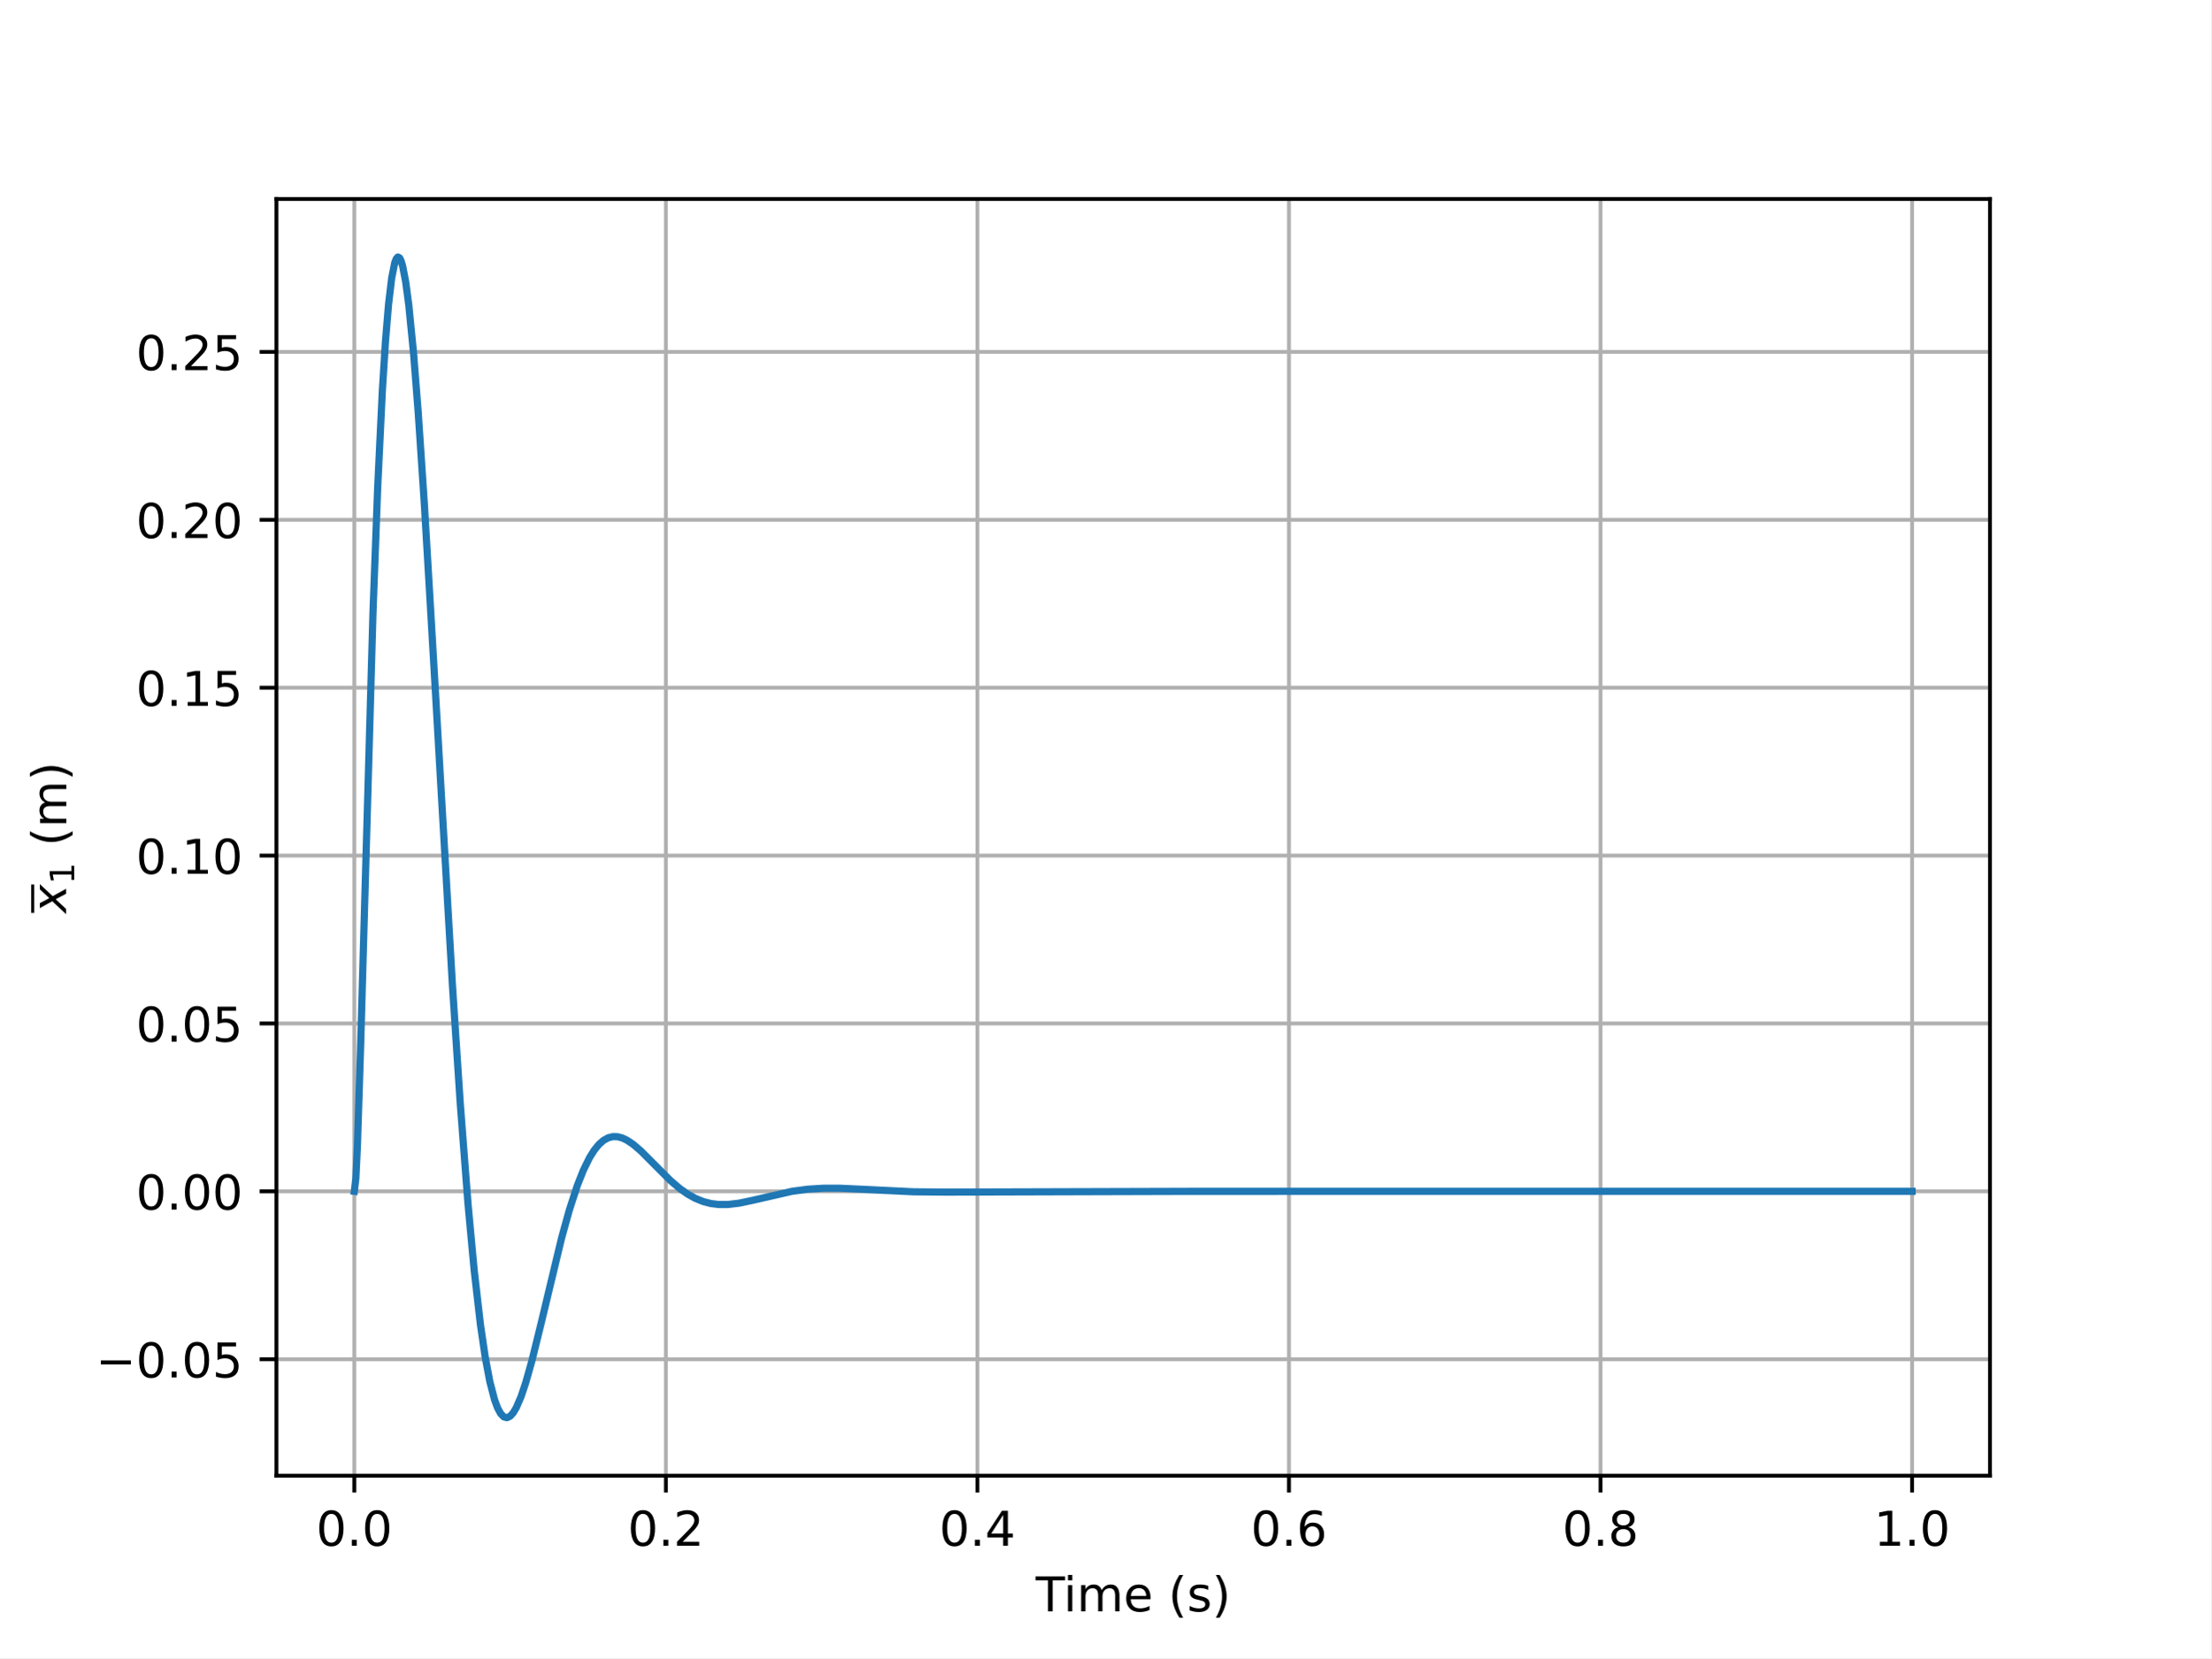
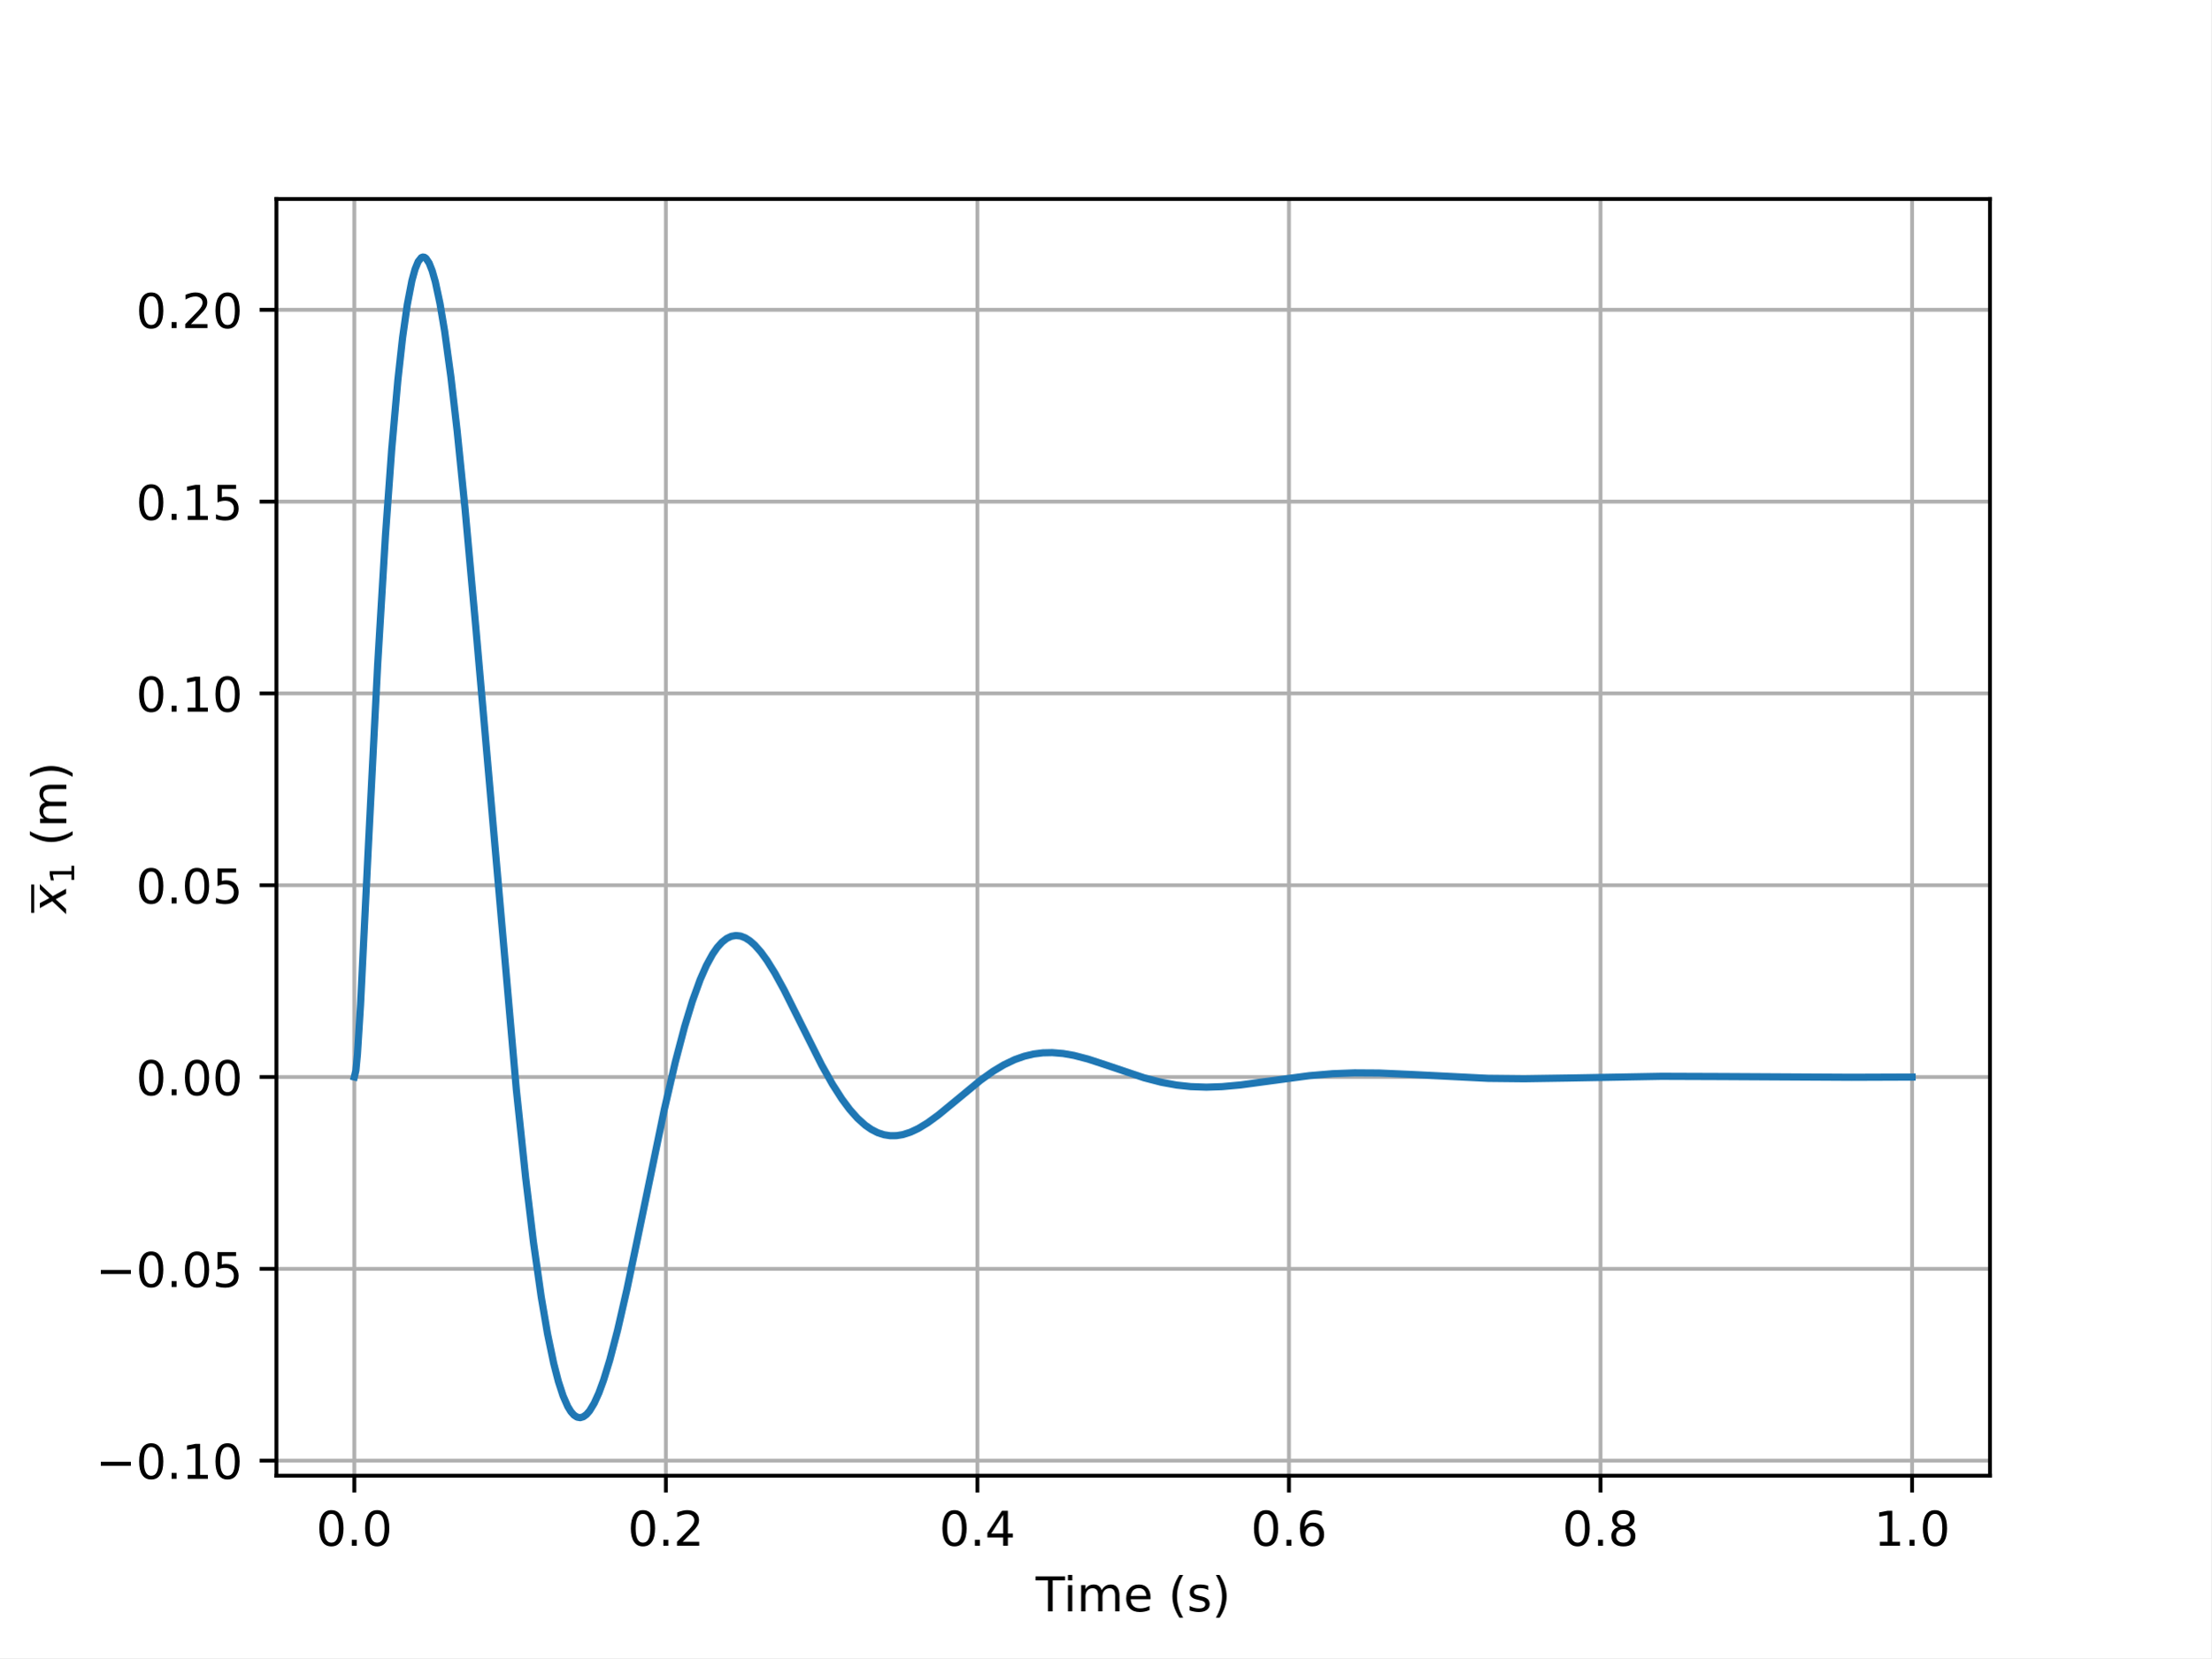
<svg xmlns="http://www.w3.org/2000/svg" xmlns:xlink="http://www.w3.org/1999/xlink" height="345.6pt" version="1.1" viewBox="0 0 460.8 345.6" width="460.8pt">
  <defs>
    <style type="text/css">*{stroke-linecap:butt;stroke-linejoin:round;}</style>
  </defs>
  <g id="figure_1">
    <g id="patch_1">
      <path d="M 0 345.6  L 460.8 345.6  L 460.8 0  L 0 0  z " style="fill:#ffffff;" />
    </g>
    <g id="axes_1">
      <g id="patch_2">
        <path d="M 57.6 307.584  L 414.72 307.584  L 414.72 41.472  L 57.6 41.472  z " style="fill:#ffffff;" />
      </g>
      <g id="matplotlib.axis_1">
        <g id="xtick_1">
          <g id="line2d_1">
-             <path clip-path="url(#p9367043dd0)" d="M 73.833 307.584  L 73.833 41.472  " style="fill:none;stroke:#b0b0b0;stroke-linecap:square;stroke-width:0.8;" />
+             <path clip-path="url(#pefbfe18362)" d="M 73.833 307.584  L 73.833 41.472  " style="fill:none;stroke:#b0b0b0;stroke-linecap:square;stroke-width:0.8;" />
          </g>
          <g id="line2d_2">
            <defs>
-               <path d="M 0 0  L 0 3.5  " id="m0be39c7e6a" style="stroke:#000000;stroke-width:0.8;" />
+               <path d="M 0 0  L 0 3.5  " id="m7de9ddc3f0" style="stroke:#000000;stroke-width:0.8;" />
            </defs>
            <g>
-               <use style="stroke:#000000;stroke-width:0.8;" x="73.833" xlink:href="#m0be39c7e6a" y="307.584" />
+               <use style="stroke:#000000;stroke-width:0.8;" x="73.833" xlink:href="#m7de9ddc3f0" y="307.584" />
            </g>
          </g>
          <g id="text_1">
            <g transform="translate(65.88116 322.1824)scale(0.1 -0.1)">
              <defs>
                <path d="M 31.781 66.406  Q 24.172 66.406 20.328 58.906  Q 16.5 51.422 16.5 36.375  Q 16.5 21.391 20.328 13.891  Q 24.172 6.391 31.781 6.391  Q 39.453 6.391 43.281 13.891  Q 47.125 21.391 47.125 36.375  Q 47.125 51.422 43.281 58.906  Q 39.453 66.406 31.781 66.406  z M 31.781 74.219  Q 44.047 74.219 50.516 64.516  Q 56.984 54.828 56.984 36.375  Q 56.984 17.969 50.516 8.266  Q 44.047 -1.422 31.781 -1.422  Q 19.531 -1.422 13.062 8.266  Q 6.594 17.969 6.594 36.375  Q 6.594 54.828 13.062 64.516  Q 19.531 74.219 31.781 74.219  z " id="DejaVuSans-48" />
                <path d="M 10.688 12.406  L 21 12.406  L 21 0  L 10.688 0  z " id="DejaVuSans-46" />
              </defs>
              <use xlink:href="#DejaVuSans-48" />
              <use x="63.623" xlink:href="#DejaVuSans-46" />
              <use x="95.41" xlink:href="#DejaVuSans-48" />
            </g>
          </g>
        </g>
        <g id="xtick_2">
          <g id="line2d_3">
-             <path clip-path="url(#p9367043dd0)" d="M 138.764 307.584  L 138.764 41.472  " style="fill:none;stroke:#b0b0b0;stroke-linecap:square;stroke-width:0.8;" />
+             <path clip-path="url(#pefbfe18362)" d="M 138.764 307.584  L 138.764 41.472  " style="fill:none;stroke:#b0b0b0;stroke-linecap:square;stroke-width:0.8;" />
          </g>
          <g id="line2d_4">
            <g>
-               <use style="stroke:#000000;stroke-width:0.8;" x="138.764" xlink:href="#m0be39c7e6a" y="307.584" />
+               <use style="stroke:#000000;stroke-width:0.8;" x="138.764" xlink:href="#m7de9ddc3f0" y="307.584" />
            </g>
          </g>
          <g id="text_2">
            <g transform="translate(130.8121 322.1824)scale(0.1 -0.1)">
              <defs>
                <path d="M 19.188 8.297  L 53.609 8.297  L 53.609 0  L 7.328 0  L 7.328 8.297  Q 12.938 14.109 22.625 23.891  Q 32.328 33.688 34.812 36.531  Q 39.547 41.844 41.422 45.531  Q 43.312 49.219 43.312 52.781  Q 43.312 58.594 39.234 62.25  Q 35.156 65.922 28.609 65.922  Q 23.969 65.922 18.812 64.312  Q 13.672 62.703 7.812 59.422  L 7.812 69.391  Q 13.766 71.781 18.938 73  Q 24.125 74.219 28.422 74.219  Q 39.75 74.219 46.484 68.547  Q 53.219 62.891 53.219 53.422  Q 53.219 48.922 51.531 44.891  Q 49.859 40.875 45.406 35.406  Q 44.188 33.984 37.641 27.219  Q 31.109 20.453 19.188 8.297  z " id="DejaVuSans-50" />
              </defs>
              <use xlink:href="#DejaVuSans-48" />
              <use x="63.623" xlink:href="#DejaVuSans-46" />
              <use x="95.41" xlink:href="#DejaVuSans-50" />
            </g>
          </g>
        </g>
        <g id="xtick_3">
          <g id="line2d_5">
-             <path clip-path="url(#p9367043dd0)" d="M 203.695 307.584  L 203.695 41.472  " style="fill:none;stroke:#b0b0b0;stroke-linecap:square;stroke-width:0.8;" />
+             <path clip-path="url(#pefbfe18362)" d="M 203.695 307.584  L 203.695 41.472  " style="fill:none;stroke:#b0b0b0;stroke-linecap:square;stroke-width:0.8;" />
          </g>
          <g id="line2d_6">
            <g>
-               <use style="stroke:#000000;stroke-width:0.8;" x="203.695" xlink:href="#m0be39c7e6a" y="307.584" />
+               <use style="stroke:#000000;stroke-width:0.8;" x="203.695" xlink:href="#m7de9ddc3f0" y="307.584" />
            </g>
          </g>
          <g id="text_3">
            <g transform="translate(195.743 322.1824)scale(0.1 -0.1)">
              <defs>
                <path d="M 37.797 64.312  L 12.891 25.391  L 37.797 25.391  z M 35.203 72.906  L 47.609 72.906  L 47.609 25.391  L 58.016 25.391  L 58.016 17.188  L 47.609 17.188  L 47.609 0  L 37.797 0  L 37.797 17.188  L 4.891 17.188  L 4.891 26.703  z " id="DejaVuSans-52" />
              </defs>
              <use xlink:href="#DejaVuSans-48" />
              <use x="63.623" xlink:href="#DejaVuSans-46" />
              <use x="95.41" xlink:href="#DejaVuSans-52" />
            </g>
          </g>
        </g>
        <g id="xtick_4">
          <g id="line2d_7">
-             <path clip-path="url(#p9367043dd0)" d="M 268.625 307.584  L 268.625 41.472  " style="fill:none;stroke:#b0b0b0;stroke-linecap:square;stroke-width:0.8;" />
+             <path clip-path="url(#pefbfe18362)" d="M 268.625 307.584  L 268.625 41.472  " style="fill:none;stroke:#b0b0b0;stroke-linecap:square;stroke-width:0.8;" />
          </g>
          <g id="line2d_8">
            <g>
-               <use style="stroke:#000000;stroke-width:0.8;" x="268.625" xlink:href="#m0be39c7e6a" y="307.584" />
+               <use style="stroke:#000000;stroke-width:0.8;" x="268.625" xlink:href="#m7de9ddc3f0" y="307.584" />
            </g>
          </g>
          <g id="text_4">
            <g transform="translate(260.6739 322.1824)scale(0.1 -0.1)">
              <defs>
                <path d="M 33.016 40.375  Q 26.375 40.375 22.484 35.828  Q 18.609 31.297 18.609 23.391  Q 18.609 15.531 22.484 10.953  Q 26.375 6.391 33.016 6.391  Q 39.656 6.391 43.531 10.953  Q 47.406 15.531 47.406 23.391  Q 47.406 31.297 43.531 35.828  Q 39.656 40.375 33.016 40.375  z M 52.594 71.297  L 52.594 62.312  Q 48.875 64.062 45.094 64.984  Q 41.312 65.922 37.594 65.922  Q 27.828 65.922 22.672 59.328  Q 17.531 52.734 16.797 39.406  Q 19.672 43.656 24.016 45.922  Q 28.375 48.188 33.594 48.188  Q 44.578 48.188 50.953 41.516  Q 57.328 34.859 57.328 23.391  Q 57.328 12.156 50.688 5.359  Q 44.047 -1.422 33.016 -1.422  Q 20.359 -1.422 13.672 8.266  Q 6.984 17.969 6.984 36.375  Q 6.984 53.656 15.188 63.938  Q 23.391 74.219 37.203 74.219  Q 40.922 74.219 44.703 73.484  Q 48.484 72.75 52.594 71.297  z " id="DejaVuSans-54" />
              </defs>
              <use xlink:href="#DejaVuSans-48" />
              <use x="63.623" xlink:href="#DejaVuSans-46" />
              <use x="95.41" xlink:href="#DejaVuSans-54" />
            </g>
          </g>
        </g>
        <g id="xtick_5">
          <g id="line2d_9">
-             <path clip-path="url(#p9367043dd0)" d="M 333.556 307.584  L 333.556 41.472  " style="fill:none;stroke:#b0b0b0;stroke-linecap:square;stroke-width:0.8;" />
+             <path clip-path="url(#pefbfe18362)" d="M 333.556 307.584  L 333.556 41.472  " style="fill:none;stroke:#b0b0b0;stroke-linecap:square;stroke-width:0.8;" />
          </g>
          <g id="line2d_10">
            <g>
-               <use style="stroke:#000000;stroke-width:0.8;" x="333.556" xlink:href="#m0be39c7e6a" y="307.584" />
+               <use style="stroke:#000000;stroke-width:0.8;" x="333.556" xlink:href="#m7de9ddc3f0" y="307.584" />
            </g>
          </g>
          <g id="text_5">
            <g transform="translate(325.6048 322.1824)scale(0.1 -0.1)">
              <defs>
                <path d="M 31.781 34.625  Q 24.75 34.625 20.719 30.859  Q 16.703 27.094 16.703 20.516  Q 16.703 13.922 20.719 10.156  Q 24.75 6.391 31.781 6.391  Q 38.812 6.391 42.859 10.172  Q 46.922 13.969 46.922 20.516  Q 46.922 27.094 42.891 30.859  Q 38.875 34.625 31.781 34.625  z M 21.922 38.812  Q 15.578 40.375 12.031 44.719  Q 8.5 49.078 8.5 55.328  Q 8.5 64.062 14.719 69.141  Q 20.953 74.219 31.781 74.219  Q 42.672 74.219 48.875 69.141  Q 55.078 64.062 55.078 55.328  Q 55.078 49.078 51.531 44.719  Q 48 40.375 41.703 38.812  Q 48.828 37.156 52.797 32.312  Q 56.781 27.484 56.781 20.516  Q 56.781 9.906 50.312 4.234  Q 43.844 -1.422 31.781 -1.422  Q 19.734 -1.422 13.25 4.234  Q 6.781 9.906 6.781 20.516  Q 6.781 27.484 10.781 32.312  Q 14.797 37.156 21.922 38.812  z M 18.312 54.391  Q 18.312 48.734 21.844 45.562  Q 25.391 42.391 31.781 42.391  Q 38.141 42.391 41.719 45.562  Q 45.312 48.734 45.312 54.391  Q 45.312 60.062 41.719 63.234  Q 38.141 66.406 31.781 66.406  Q 25.391 66.406 21.844 63.234  Q 18.312 60.062 18.312 54.391  z " id="DejaVuSans-56" />
              </defs>
              <use xlink:href="#DejaVuSans-48" />
              <use x="63.623" xlink:href="#DejaVuSans-46" />
              <use x="95.41" xlink:href="#DejaVuSans-56" />
            </g>
          </g>
        </g>
        <g id="xtick_6">
          <g id="line2d_11">
-             <path clip-path="url(#p9367043dd0)" d="M 398.487 307.584  L 398.487 41.472  " style="fill:none;stroke:#b0b0b0;stroke-linecap:square;stroke-width:0.8;" />
+             <path clip-path="url(#pefbfe18362)" d="M 398.487 307.584  L 398.487 41.472  " style="fill:none;stroke:#b0b0b0;stroke-linecap:square;stroke-width:0.8;" />
          </g>
          <g id="line2d_12">
            <g>
-               <use style="stroke:#000000;stroke-width:0.8;" x="398.487" xlink:href="#m0be39c7e6a" y="307.584" />
+               <use style="stroke:#000000;stroke-width:0.8;" x="398.487" xlink:href="#m7de9ddc3f0" y="307.584" />
            </g>
          </g>
          <g id="text_6">
            <g transform="translate(390.5357 322.1824)scale(0.1 -0.1)">
              <defs>
                <path d="M 12.406 8.297  L 28.516 8.297  L 28.516 63.922  L 10.984 60.406  L 10.984 69.391  L 28.422 72.906  L 38.281 72.906  L 38.281 8.297  L 54.391 8.297  L 54.391 0  L 12.406 0  z " id="DejaVuSans-49" />
              </defs>
              <use xlink:href="#DejaVuSans-49" />
              <use x="63.623" xlink:href="#DejaVuSans-46" />
              <use x="95.41" xlink:href="#DejaVuSans-48" />
            </g>
          </g>
        </g>
        <g id="text_7">
          <g transform="translate(215.8311 335.8606)scale(0.1 -0.1)">
            <defs>
              <path d="M -0.297 72.906  L 61.375 72.906  L 61.375 64.594  L 35.5 64.594  L 35.5 0  L 25.594 0  L 25.594 64.594  L -0.297 64.594  z " id="DejaVuSans-84" />
              <path d="M 9.422 54.688  L 18.406 54.688  L 18.406 0  L 9.422 0  z M 9.422 75.984  L 18.406 75.984  L 18.406 64.594  L 9.422 64.594  z " id="DejaVuSans-105" />
              <path d="M 52 44.188  Q 55.375 50.25 60.062 53.125  Q 64.75 56 71.094 56  Q 79.641 56 84.281 50.016  Q 88.922 44.047 88.922 33.016  L 88.922 0  L 79.891 0  L 79.891 32.719  Q 79.891 40.578 77.094 44.375  Q 74.312 48.188 68.609 48.188  Q 61.625 48.188 57.562 43.547  Q 53.516 38.922 53.516 30.906  L 53.516 0  L 44.484 0  L 44.484 32.719  Q 44.484 40.625 41.703 44.406  Q 38.922 48.188 33.109 48.188  Q 26.219 48.188 22.156 43.531  Q 18.109 38.875 18.109 30.906  L 18.109 0  L 9.078 0  L 9.078 54.688  L 18.109 54.688  L 18.109 46.188  Q 21.188 51.219 25.484 53.609  Q 29.781 56 35.688 56  Q 41.656 56 45.828 52.969  Q 50 49.953 52 44.188  z " id="DejaVuSans-109" />
              <path d="M 56.203 29.594  L 56.203 25.203  L 14.891 25.203  Q 15.484 15.922 20.484 11.062  Q 25.484 6.203 34.422 6.203  Q 39.594 6.203 44.453 7.469  Q 49.312 8.734 54.109 11.281  L 54.109 2.781  Q 49.266 0.734 44.188 -0.344  Q 39.109 -1.422 33.891 -1.422  Q 20.797 -1.422 13.156 6.188  Q 5.516 13.812 5.516 26.812  Q 5.516 40.234 12.766 48.109  Q 20.016 56 32.328 56  Q 43.359 56 49.781 48.891  Q 56.203 41.797 56.203 29.594  z M 47.219 32.234  Q 47.125 39.594 43.094 43.984  Q 39.062 48.391 32.422 48.391  Q 24.906 48.391 20.391 44.141  Q 15.875 39.891 15.188 32.172  z " id="DejaVuSans-101" />
              <path id="DejaVuSans-32" />
              <path d="M 31 75.875  Q 24.469 64.656 21.281 53.656  Q 18.109 42.672 18.109 31.391  Q 18.109 20.125 21.312 9.062  Q 24.516 -2 31 -13.188  L 23.188 -13.188  Q 15.875 -1.703 12.234 9.375  Q 8.594 20.453 8.594 31.391  Q 8.594 42.281 12.203 53.312  Q 15.828 64.359 23.188 75.875  z " id="DejaVuSans-40" />
              <path d="M 44.281 53.078  L 44.281 44.578  Q 40.484 46.531 36.375 47.5  Q 32.281 48.484 27.875 48.484  Q 21.188 48.484 17.844 46.438  Q 14.5 44.391 14.5 40.281  Q 14.5 37.156 16.891 35.375  Q 19.281 33.594 26.516 31.984  L 29.594 31.297  Q 39.156 29.25 43.188 25.516  Q 47.219 21.781 47.219 15.094  Q 47.219 7.469 41.188 3.016  Q 35.156 -1.422 24.609 -1.422  Q 20.219 -1.422 15.453 -0.562  Q 10.688 0.297 5.422 2  L 5.422 11.281  Q 10.406 8.688 15.234 7.391  Q 20.062 6.109 24.812 6.109  Q 31.156 6.109 34.562 8.281  Q 37.984 10.453 37.984 14.406  Q 37.984 18.062 35.516 20.016  Q 33.062 21.969 24.703 23.781  L 21.578 24.516  Q 13.234 26.266 9.516 29.906  Q 5.812 33.547 5.812 39.891  Q 5.812 47.609 11.281 51.797  Q 16.75 56 26.812 56  Q 31.781 56 36.172 55.266  Q 40.578 54.547 44.281 53.078  z " id="DejaVuSans-115" />
              <path d="M 8.016 75.875  L 15.828 75.875  Q 23.141 64.359 26.781 53.312  Q 30.422 42.281 30.422 31.391  Q 30.422 20.453 26.781 9.375  Q 23.141 -1.703 15.828 -13.188  L 8.016 -13.188  Q 14.5 -2 17.703 9.062  Q 20.906 20.125 20.906 31.391  Q 20.906 42.672 17.703 53.656  Q 14.5 64.656 8.016 75.875  z " id="DejaVuSans-41" />
            </defs>
            <use xlink:href="#DejaVuSans-84" />
            <use x="57.959" xlink:href="#DejaVuSans-105" />
            <use x="85.742" xlink:href="#DejaVuSans-109" />
            <use x="183.154" xlink:href="#DejaVuSans-101" />
            <use x="244.678" xlink:href="#DejaVuSans-32" />
            <use x="276.465" xlink:href="#DejaVuSans-40" />
            <use x="315.479" xlink:href="#DejaVuSans-115" />
            <use x="367.578" xlink:href="#DejaVuSans-41" />
          </g>
        </g>
      </g>
      <g id="matplotlib.axis_2">
        <g id="ytick_1">
          <g id="line2d_13">
-             <path clip-path="url(#p9367043dd0)" d="M 57.6 283.311  L 414.72 283.311  " style="fill:none;stroke:#b0b0b0;stroke-linecap:square;stroke-width:0.8;" />
+             <path clip-path="url(#pefbfe18362)" d="M 57.6 304.442  L 414.72 304.442  " style="fill:none;stroke:#b0b0b0;stroke-linecap:square;stroke-width:0.8;" />
          </g>
          <g id="line2d_14">
            <defs>
-               <path d="M 0 0  L -3.5 0  " id="mc35e5daa27" style="stroke:#000000;stroke-width:0.8;" />
+               <path d="M 0 0  L -3.5 0  " id="mddc8768444" style="stroke:#000000;stroke-width:0.8;" />
            </defs>
            <g>
-               <use style="stroke:#000000;stroke-width:0.8;" x="57.6" xlink:href="#mc35e5daa27" y="283.311" />
+               <use style="stroke:#000000;stroke-width:0.8;" x="57.6" xlink:href="#mddc8768444" y="304.442" />
            </g>
          </g>
          <g id="text_8">
-             <g transform="translate(19.95469 287.1102)scale(0.1 -0.1)">
+             <g transform="translate(19.95469 308.2411)scale(0.1 -0.1)">
              <defs>
                <path d="M 10.594 35.5  L 73.188 35.5  L 73.188 27.203  L 10.594 27.203  z " id="DejaVuSans-8722" />
+               </defs>
+               <use xlink:href="#DejaVuSans-8722" />
+               <use x="83.789" xlink:href="#DejaVuSans-48" />
+               <use x="147.412" xlink:href="#DejaVuSans-46" />
+               <use x="179.199" xlink:href="#DejaVuSans-49" />
+               <use x="242.822" xlink:href="#DejaVuSans-48" />
+             </g>
+           </g>
+         </g>
+         <g id="ytick_2">
+           <g id="line2d_15">
+             <path clip-path="url(#pefbfe18362)" d="M 57.6 264.464  L 414.72 264.464  " style="fill:none;stroke:#b0b0b0;stroke-linecap:square;stroke-width:0.8;" />
+           </g>
+           <g id="line2d_16">
+             <g>
+               <use style="stroke:#000000;stroke-width:0.8;" x="57.6" xlink:href="#mddc8768444" y="264.464" />
+             </g>
+           </g>
+           <g id="text_9">
+             <g transform="translate(19.95469 268.2629)scale(0.1 -0.1)">
+               <defs>
                <path d="M 10.797 72.906  L 49.516 72.906  L 49.516 64.594  L 19.828 64.594  L 19.828 46.734  Q 21.969 47.469 24.109 47.828  Q 26.266 48.188 28.422 48.188  Q 40.625 48.188 47.75 41.5  Q 54.891 34.812 54.891 23.391  Q 54.891 11.625 47.562 5.094  Q 40.234 -1.422 26.906 -1.422  Q 22.312 -1.422 17.547 -0.641  Q 12.797 0.141 7.719 1.703  L 7.719 11.625  Q 12.109 9.234 16.797 8.062  Q 21.484 6.891 26.703 6.891  Q 35.156 6.891 40.078 11.328  Q 45.016 15.766 45.016 23.391  Q 45.016 31 40.078 35.438  Q 35.156 39.891 26.703 39.891  Q 22.75 39.891 18.812 39.016  Q 14.891 38.141 10.797 36.281  z " id="DejaVuSans-53" />
              </defs>
              <use xlink:href="#DejaVuSans-8722" />
              <use x="83.789" xlink:href="#DejaVuSans-48" />
              <use x="147.412" xlink:href="#DejaVuSans-46" />
              <use x="179.199" xlink:href="#DejaVuSans-48" />
              <use x="242.822" xlink:href="#DejaVuSans-53" />
            </g>
          </g>
        </g>
-         <g id="ytick_2">
-           <g id="line2d_15">
-             <path clip-path="url(#p9367043dd0)" d="M 57.6 248.316  L 414.72 248.316  " style="fill:none;stroke:#b0b0b0;stroke-linecap:square;stroke-width:0.8;" />
-           </g>
-           <g id="line2d_16">
-             <g>
-               <use style="stroke:#000000;stroke-width:0.8;" x="57.6" xlink:href="#mc35e5daa27" y="248.316" />
-             </g>
-           </g>
-           <g id="text_9">
-             <g transform="translate(28.33438 252.1151)scale(0.1 -0.1)">
+         <g id="ytick_3">
+           <g id="line2d_17">
+             <path clip-path="url(#pefbfe18362)" d="M 57.6 224.485  L 414.72 224.485  " style="fill:none;stroke:#b0b0b0;stroke-linecap:square;stroke-width:0.8;" />
+           </g>
+           <g id="line2d_18">
+             <g>
+               <use style="stroke:#000000;stroke-width:0.8;" x="57.6" xlink:href="#mddc8768444" y="224.485" />
+             </g>
+           </g>
+           <g id="text_10">
+             <g transform="translate(28.33438 228.2847)scale(0.1 -0.1)">
              <use xlink:href="#DejaVuSans-48" />
              <use x="63.623" xlink:href="#DejaVuSans-46" />
              <use x="95.41" xlink:href="#DejaVuSans-48" />
              <use x="159.033" xlink:href="#DejaVuSans-48" />
            </g>
          </g>
        </g>
-         <g id="ytick_3">
-           <g id="line2d_17">
-             <path clip-path="url(#p9367043dd0)" d="M 57.6 213.321  L 414.72 213.321  " style="fill:none;stroke:#b0b0b0;stroke-linecap:square;stroke-width:0.8;" />
-           </g>
-           <g id="line2d_18">
-             <g>
-               <use style="stroke:#000000;stroke-width:0.8;" x="57.6" xlink:href="#mc35e5daa27" y="213.321" />
-             </g>
-           </g>
-           <g id="text_10">
-             <g transform="translate(28.33438 217.12)scale(0.1 -0.1)">
+         <g id="ytick_4">
+           <g id="line2d_19">
+             <path clip-path="url(#pefbfe18362)" d="M 57.6 184.507  L 414.72 184.507  " style="fill:none;stroke:#b0b0b0;stroke-linecap:square;stroke-width:0.8;" />
+           </g>
+           <g id="line2d_20">
+             <g>
+               <use style="stroke:#000000;stroke-width:0.8;" x="57.6" xlink:href="#mddc8768444" y="184.507" />
+             </g>
+           </g>
+           <g id="text_11">
+             <g transform="translate(28.33438 188.3065)scale(0.1 -0.1)">
              <use xlink:href="#DejaVuSans-48" />
              <use x="63.623" xlink:href="#DejaVuSans-46" />
              <use x="95.41" xlink:href="#DejaVuSans-48" />
              <use x="159.033" xlink:href="#DejaVuSans-53" />
            </g>
          </g>
        </g>
-         <g id="ytick_4">
-           <g id="line2d_19">
-             <path clip-path="url(#p9367043dd0)" d="M 57.6 178.326  L 414.72 178.326  " style="fill:none;stroke:#b0b0b0;stroke-linecap:square;stroke-width:0.8;" />
-           </g>
-           <g id="line2d_20">
-             <g>
-               <use style="stroke:#000000;stroke-width:0.8;" x="57.6" xlink:href="#mc35e5daa27" y="178.326" />
-             </g>
-           </g>
-           <g id="text_11">
-             <g transform="translate(28.33438 182.1249)scale(0.1 -0.1)">
+         <g id="ytick_5">
+           <g id="line2d_21">
+             <path clip-path="url(#pefbfe18362)" d="M 57.6 144.529  L 414.72 144.529  " style="fill:none;stroke:#b0b0b0;stroke-linecap:square;stroke-width:0.8;" />
+           </g>
+           <g id="line2d_22">
+             <g>
+               <use style="stroke:#000000;stroke-width:0.8;" x="57.6" xlink:href="#mddc8768444" y="144.529" />
+             </g>
+           </g>
+           <g id="text_12">
+             <g transform="translate(28.33438 148.3283)scale(0.1 -0.1)">
              <use xlink:href="#DejaVuSans-48" />
              <use x="63.623" xlink:href="#DejaVuSans-46" />
              <use x="95.41" xlink:href="#DejaVuSans-49" />
              <use x="159.033" xlink:href="#DejaVuSans-48" />
            </g>
          </g>
        </g>
-         <g id="ytick_5">
-           <g id="line2d_21">
-             <path clip-path="url(#p9367043dd0)" d="M 57.6 143.331  L 414.72 143.331  " style="fill:none;stroke:#b0b0b0;stroke-linecap:square;stroke-width:0.8;" />
-           </g>
-           <g id="line2d_22">
-             <g>
-               <use style="stroke:#000000;stroke-width:0.8;" x="57.6" xlink:href="#mc35e5daa27" y="143.331" />
-             </g>
-           </g>
-           <g id="text_12">
-             <g transform="translate(28.33438 147.1298)scale(0.1 -0.1)">
+         <g id="ytick_6">
+           <g id="line2d_23">
+             <path clip-path="url(#pefbfe18362)" d="M 57.6 104.551  L 414.72 104.551  " style="fill:none;stroke:#b0b0b0;stroke-linecap:square;stroke-width:0.8;" />
+           </g>
+           <g id="line2d_24">
+             <g>
+               <use style="stroke:#000000;stroke-width:0.8;" x="57.6" xlink:href="#mddc8768444" y="104.551" />
+             </g>
+           </g>
+           <g id="text_13">
+             <g transform="translate(28.33438 108.3501)scale(0.1 -0.1)">
              <use xlink:href="#DejaVuSans-48" />
              <use x="63.623" xlink:href="#DejaVuSans-46" />
              <use x="95.41" xlink:href="#DejaVuSans-49" />
              <use x="159.033" xlink:href="#DejaVuSans-53" />
            </g>
          </g>
        </g>
-         <g id="ytick_6">
-           <g id="line2d_23">
-             <path clip-path="url(#p9367043dd0)" d="M 57.6 108.335  L 414.72 108.335  " style="fill:none;stroke:#b0b0b0;stroke-linecap:square;stroke-width:0.8;" />
-           </g>
-           <g id="line2d_24">
-             <g>
-               <use style="stroke:#000000;stroke-width:0.8;" x="57.6" xlink:href="#mc35e5daa27" y="108.335" />
-             </g>
-           </g>
-           <g id="text_13">
-             <g transform="translate(28.33438 112.1346)scale(0.1 -0.1)">
+         <g id="ytick_7">
+           <g id="line2d_25">
+             <path clip-path="url(#pefbfe18362)" d="M 57.6 64.573  L 414.72 64.573  " style="fill:none;stroke:#b0b0b0;stroke-linecap:square;stroke-width:0.8;" />
+           </g>
+           <g id="line2d_26">
+             <g>
+               <use style="stroke:#000000;stroke-width:0.8;" x="57.6" xlink:href="#mddc8768444" y="64.573" />
+             </g>
+           </g>
+           <g id="text_14">
+             <g transform="translate(28.33438 68.3719)scale(0.1 -0.1)">
              <use xlink:href="#DejaVuSans-48" />
              <use x="63.623" xlink:href="#DejaVuSans-46" />
              <use x="95.41" xlink:href="#DejaVuSans-50" />
              <use x="159.033" xlink:href="#DejaVuSans-48" />
-             </g>
-           </g>
-         </g>
-         <g id="ytick_7">
-           <g id="line2d_25">
-             <path clip-path="url(#p9367043dd0)" d="M 57.6 73.34  L 414.72 73.34  " style="fill:none;stroke:#b0b0b0;stroke-linecap:square;stroke-width:0.8;" />
-           </g>
-           <g id="line2d_26">
-             <g>
-               <use style="stroke:#000000;stroke-width:0.8;" x="57.6" xlink:href="#mc35e5daa27" y="73.34" />
-             </g>
-           </g>
-           <g id="text_14">
-             <g transform="translate(28.33438 77.13953)scale(0.1 -0.1)">
-               <use xlink:href="#DejaVuSans-48" />
-               <use x="63.623" xlink:href="#DejaVuSans-46" />
-               <use x="95.41" xlink:href="#DejaVuSans-50" />
-               <use x="159.033" xlink:href="#DejaVuSans-53" />
            </g>
          </g>
        </g>
        <g id="text_15">
          <g transform="translate(13.875 190.278)rotate(-90)scale(0.1 -0.1)">
            <defs>
              <path d="M 60.016 54.688  L 34.906 27.875  L 50.297 0  L 39.984 0  L 28.422 21.688  L 8.297 0  L -2.594 0  L 24.312 28.812  L 10.016 54.688  L 20.312 54.688  L 30.812 34.906  L 49.125 54.688  z " id="DejaVuSans-Oblique-120" />
            </defs>
            <use transform="translate(0 1.0625)" xlink:href="#DejaVuSans-Oblique-120" />
            <use transform="translate(60.13672 -15.84375)scale(0.7)" xlink:href="#DejaVuSans-49" />
            <use transform="translate(107.4072 0.5625)" xlink:href="#DejaVuSans-32" />
            <use transform="translate(139.1943 0.5625)" xlink:href="#DejaVuSans-40" />
            <use transform="translate(178.208 0.5625)" xlink:href="#DejaVuSans-109" />
            <use transform="translate(275.6201 0.5625)" xlink:href="#DejaVuSans-41" />
            <path d="M 0 67.5  L 0 73.75  L 59.18 73.75  L 59.18 67.5  L 0 67.5  z " />
          </g>
        </g>
      </g>
      <g id="line2d_27">
-         <path clip-path="url(#p9367043dd0)" d="M 73.833 248.316  L 74.157 245.622  L 74.482 238.852  L 75.131 218.603  L 77.729 127.633  L 78.703 101.608  L 79.677 81.43  L 80.326 71.177  L 80.975 63.384  L 81.624 57.94  L 82.274 54.715  L 82.598 53.891  L 82.923 53.568  L 83.248 53.726  L 83.572 54.347  L 83.897 55.409  L 84.546 58.78  L 85.196 63.674  L 86.17 73.51  L 87.144 85.845  L 88.442 105.243  L 90.39 138.211  L 94.286 205.423  L 95.909 229.955  L 97.533 250.978  L 98.831 264.911  L 100.13 276.147  L 101.104 282.8  L 102.078 287.97  L 103.052 291.72  L 103.701 293.474  L 104.35 294.664  L 105 295.323  L 105.649 295.488  L 106.298 295.195  L 106.947 294.482  L 107.597 293.39  L 108.571 291.128  L 109.545 288.237  L 110.843 283.631  L 112.791 275.716  L 117.012 258.113  L 118.635 252.243  L 120.258 247.239  L 121.557 243.94  L 122.856 241.296  L 123.83 239.742  L 124.803 238.545  L 125.777 237.688  L 126.751 237.152  L 127.725 236.909  L 128.699 236.931  L 129.673 237.187  L 130.647 237.645  L 131.946 238.513  L 133.569 239.903  L 136.166 242.509  L 139.738 246.085  L 141.686 247.745  L 143.309 248.889  L 144.932 249.791  L 146.555 250.444  L 148.179 250.86  L 149.802 251.058  L 151.75 251.05  L 154.022 250.778  L 156.944 250.166  L 165.061 248.31  L 168.307 247.873  L 171.554 247.67  L 175.125 247.67  L 180.319 247.915  L 190.384 248.411  L 197.201 248.475  L 247.848 248.322  L 384.852 248.316  L 398.487 248.316  L 398.487 248.316  " style="fill:none;stroke:#1f77b4;stroke-linecap:square;stroke-width:1.5;" />
+         <path clip-path="url(#pefbfe18362)" d="M 73.833 224.485  L 74.157 223.156  L 74.482 219.773  L 75.131 209.403  L 76.755 176.538  L 78.703 138.499  L 80.326 111.59  L 81.624 93.681  L 82.923 79.102  L 83.897 70.364  L 84.871 63.495  L 85.845 58.462  L 86.494 56.104  L 87.144 54.524  L 87.793 53.702  L 88.118 53.568  L 88.442 53.615  L 88.767 53.839  L 89.416 54.807  L 90.065 56.444  L 90.715 58.72  L 91.689 63.264  L 92.663 69.064  L 93.961 78.545  L 95.26 89.759  L 96.883 105.754  L 99.156 130.787  L 107.597 227.048  L 109.545 245.493  L 111.168 258.9  L 112.791 270.319  L 114.09 277.939  L 115.389 284.177  L 116.362 287.941  L 117.336 290.928  L 118.31 293.149  L 118.96 294.213  L 119.609 294.952  L 120.258 295.374  L 120.908 295.488  L 121.557 295.304  L 122.206 294.834  L 122.856 294.089  L 123.83 292.482  L 124.803 290.331  L 125.777 287.682  L 127.076 283.462  L 128.699 277.254  L 130.647 268.76  L 133.569 254.753  L 138.439 231.256  L 140.712 221.435  L 142.659 214.024  L 144.283 208.693  L 145.906 204.205  L 147.205 201.251  L 148.503 198.875  L 149.477 197.471  L 150.451 196.388  L 151.425 195.62  L 152.399 195.158  L 153.373 194.99  L 154.347 195.102  L 155.321 195.48  L 156.295 196.107  L 157.269 196.963  L 158.568 198.428  L 159.866 200.217  L 161.489 202.833  L 163.437 206.393  L 166.684 212.898  L 171.229 221.969  L 173.502 226.016  L 175.45 229.06  L 177.073 231.242  L 178.696 233.071  L 180.319 234.532  L 181.618 235.43  L 182.917 236.09  L 184.215 236.516  L 185.514 236.718  L 186.813 236.708  L 188.111 236.5  L 189.734 235.987  L 191.358 235.227  L 193.306 234.047  L 195.578 232.39  L 198.825 229.718  L 204.344 225.159  L 206.941 223.304  L 209.214 221.939  L 211.486 220.853  L 213.434 220.162  L 215.382 219.695  L 217.33 219.446  L 219.278 219.403  L 221.551 219.587  L 223.823 219.986  L 226.745 220.746  L 230.641 222.025  L 238.433 224.652  L 242.004 225.579  L 245.25 226.172  L 248.172 226.487  L 251.419 226.6  L 254.665 226.492  L 258.561 226.137  L 264.405 225.342  L 272.846 224.211  L 277.716 223.795  L 282.261 223.621  L 287.455 223.656  L 293.949 223.945  L 310.181 224.768  L 317.648 224.849  L 327.063 224.698  L 346.218 224.341  L 358.879 224.389  L 385.826 224.544  L 398.487 224.496  L 398.487 224.496  " style="fill:none;stroke:#1f77b4;stroke-linecap:square;stroke-width:1.5;" />
      </g>
      <g id="patch_3">
        <path d="M 57.6 307.584  L 57.6 41.472  " style="fill:none;stroke:#000000;stroke-linecap:square;stroke-linejoin:miter;stroke-width:0.8;" />
      </g>
      <g id="patch_4">
        <path d="M 414.72 307.584  L 414.72 41.472  " style="fill:none;stroke:#000000;stroke-linecap:square;stroke-linejoin:miter;stroke-width:0.8;" />
      </g>
      <g id="patch_5">
        <path d="M 57.6 307.584  L 414.72 307.584  " style="fill:none;stroke:#000000;stroke-linecap:square;stroke-linejoin:miter;stroke-width:0.8;" />
      </g>
      <g id="patch_6">
        <path d="M 57.6 41.472  L 414.72 41.472  " style="fill:none;stroke:#000000;stroke-linecap:square;stroke-linejoin:miter;stroke-width:0.8;" />
      </g>
    </g>
  </g>
  <defs>
-     <clipPath id="p9367043dd0">
+     <clipPath id="pefbfe18362">
      <rect height="266.112" width="357.12" x="57.6" y="41.472" />
    </clipPath>
  </defs>
</svg>
